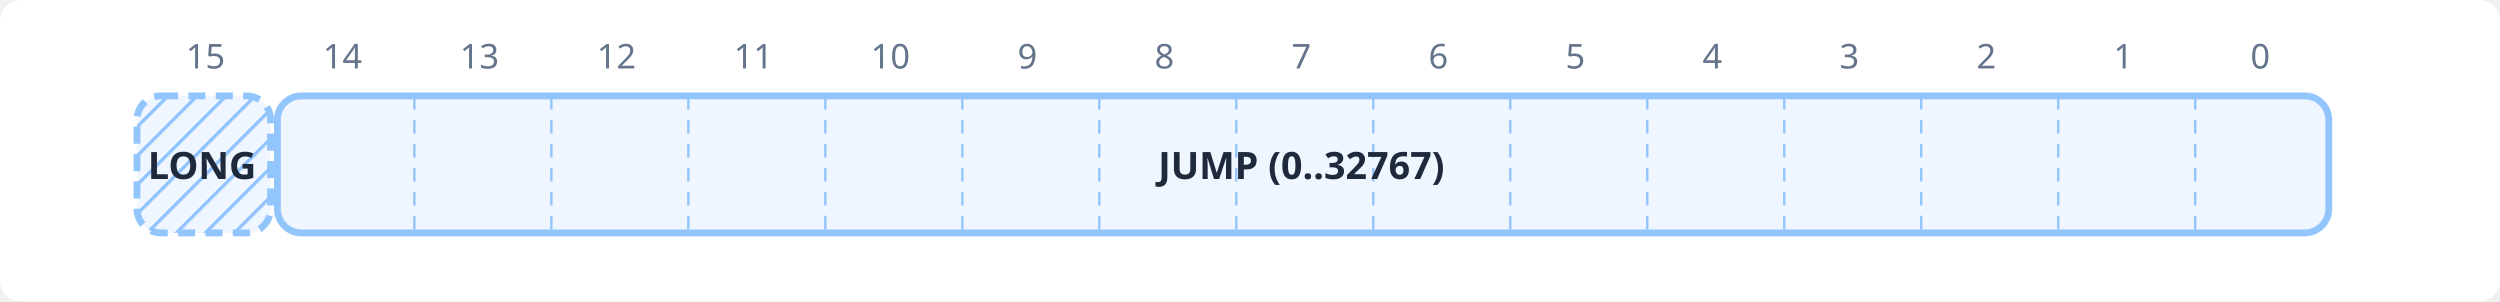
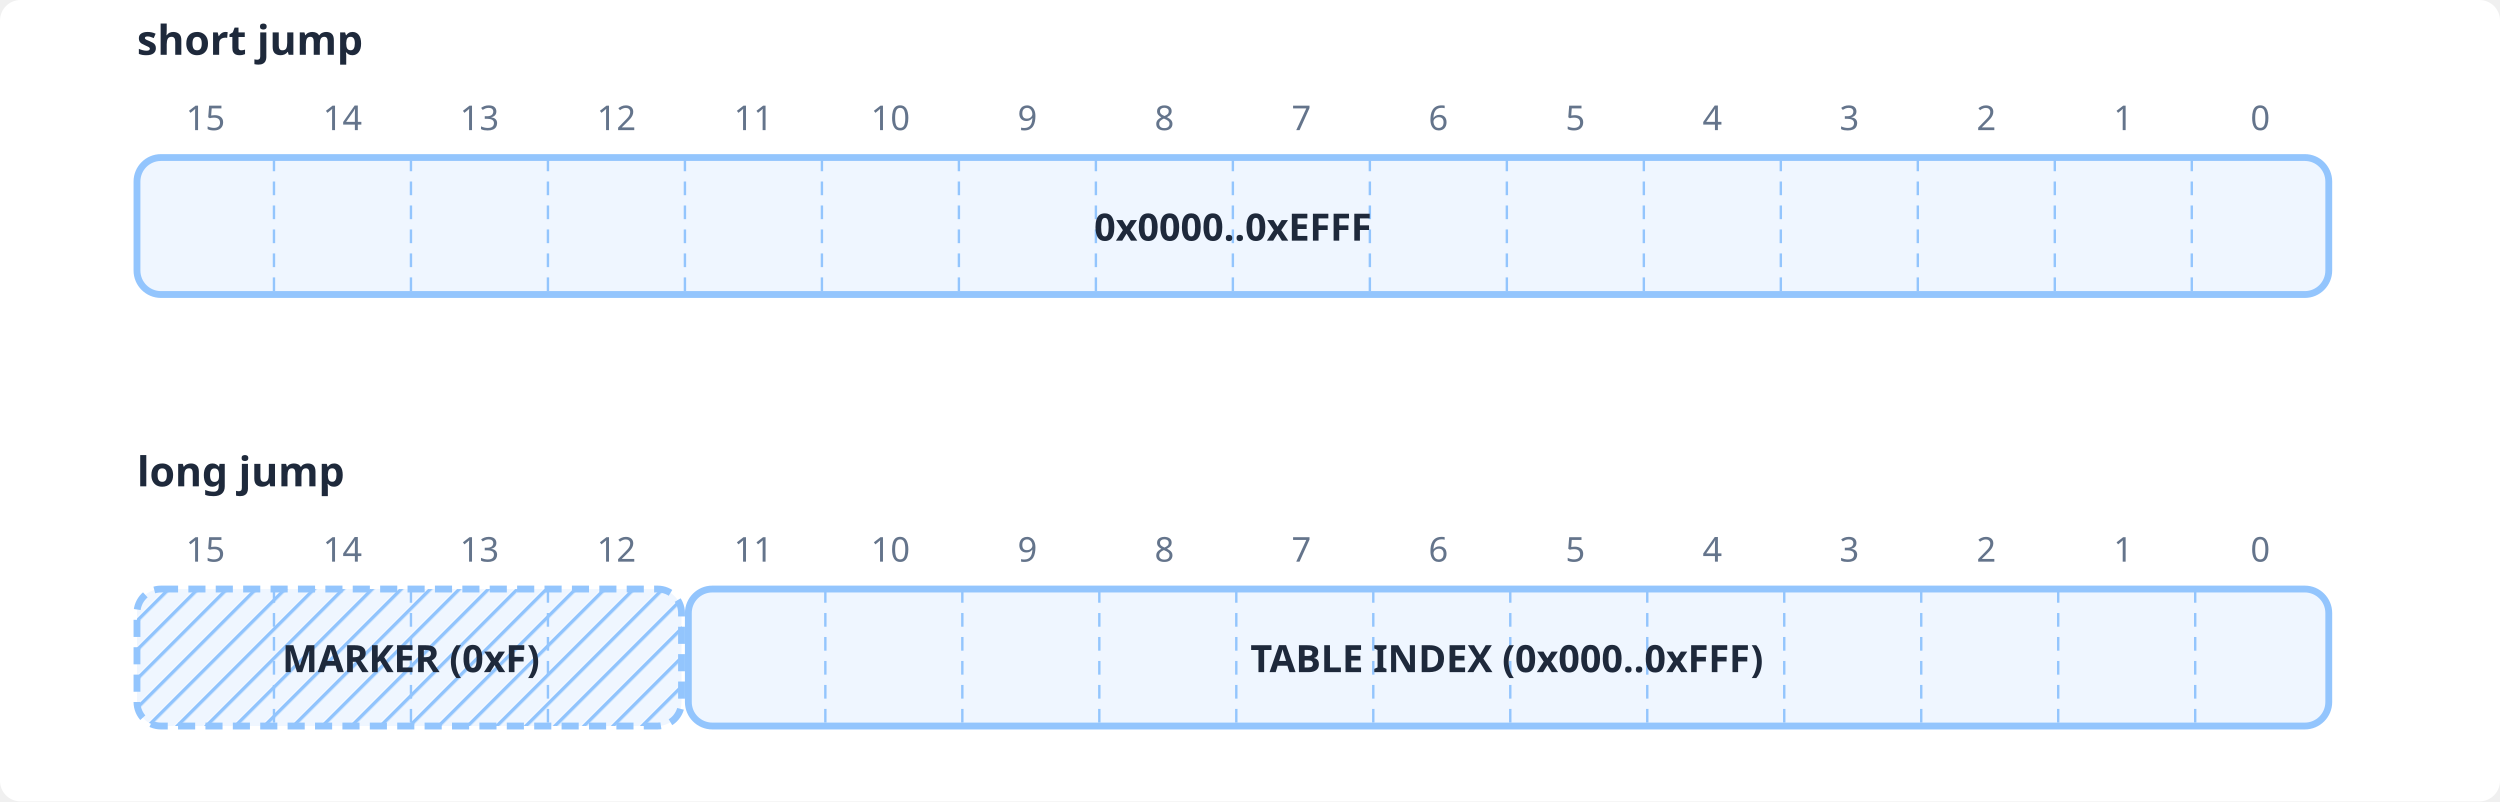
- <svg xmlns="http://www.w3.org/2000/svg" width="730" height="88" viewBox="0 0 730 88">
+ <svg xmlns="http://www.w3.org/2000/svg" width="730" height="234" viewBox="0 0 730 234">
  <defs>
    <style>
      text { font-family: sans-serif; }
    </style>
    <pattern id="long-stripe" patternUnits="userSpaceOnUse" width="6" height="6" patternTransform="rotate(45)">
      <rect width="6" height="6" fill="#eff6ff" />
      <line x1="0" y1="0" x2="0" y2="6" stroke="#93c5fd" stroke-width="2" />
    </pattern>
  </defs>
-   <rect width="730" height="88" fill="#ffffff" rx="6" />
-   <text x="60" y="20" text-anchor="middle" font-size="10" fill="#64748b">15</text>
-   <text x="100" y="20" text-anchor="middle" font-size="10" fill="#64748b">14</text>
-   <text x="140" y="20" text-anchor="middle" font-size="10" fill="#64748b">13</text>
-   <text x="180" y="20" text-anchor="middle" font-size="10" fill="#64748b">12</text>
-   <text x="220" y="20" text-anchor="middle" font-size="10" fill="#64748b">11</text>
-   <text x="260" y="20" text-anchor="middle" font-size="10" fill="#64748b">10</text>
-   <text x="300" y="20" text-anchor="middle" font-size="10" fill="#64748b">9</text>
-   <text x="340" y="20" text-anchor="middle" font-size="10" fill="#64748b">8</text>
-   <text x="380" y="20" text-anchor="middle" font-size="10" fill="#64748b">7</text>
-   <text x="420" y="20" text-anchor="middle" font-size="10" fill="#64748b">6</text>
-   <text x="460" y="20" text-anchor="middle" font-size="10" fill="#64748b">5</text>
-   <text x="500" y="20" text-anchor="middle" font-size="10" fill="#64748b">4</text>
-   <text x="540" y="20" text-anchor="middle" font-size="10" fill="#64748b">3</text>
-   <text x="580" y="20" text-anchor="middle" font-size="10" fill="#64748b">2</text>
-   <text x="620" y="20" text-anchor="middle" font-size="10" fill="#64748b">1</text>
-   <text x="660" y="20" text-anchor="middle" font-size="10" fill="#64748b">0</text>
-   <rect x="40" y="28" width="39" height="40" rx="7" fill="url(#long-stripe)" stroke="#93c5fd" stroke-width="2" stroke-dasharray="5,3" />
-   <text x="59" y="48" text-anchor="middle" dominant-baseline="central" font-family="monospace" font-size="11" font-weight="bold" fill="#1e293b">LONG</text>
-   <rect x="81" y="28" width="599" height="40" rx="7" fill="#eff6ff" stroke="#93c5fd" stroke-width="2" />
-   <line x1="121" y1="28" x2="121" y2="68" stroke="#93c5fd" stroke-width="0.7" stroke-dasharray="4,3" />
-   <line x1="161" y1="28" x2="161" y2="68" stroke="#93c5fd" stroke-width="0.7" stroke-dasharray="4,3" />
-   <line x1="201" y1="28" x2="201" y2="68" stroke="#93c5fd" stroke-width="0.7" stroke-dasharray="4,3" />
-   <line x1="241" y1="28" x2="241" y2="68" stroke="#93c5fd" stroke-width="0.7" stroke-dasharray="4,3" />
-   <line x1="281" y1="28" x2="281" y2="68" stroke="#93c5fd" stroke-width="0.7" stroke-dasharray="4,3" />
-   <line x1="321" y1="28" x2="321" y2="68" stroke="#93c5fd" stroke-width="0.7" stroke-dasharray="4,3" />
-   <line x1="361" y1="28" x2="361" y2="68" stroke="#93c5fd" stroke-width="0.7" stroke-dasharray="4,3" />
-   <line x1="401" y1="28" x2="401" y2="68" stroke="#93c5fd" stroke-width="0.7" stroke-dasharray="4,3" />
-   <line x1="441" y1="28" x2="441" y2="68" stroke="#93c5fd" stroke-width="0.7" stroke-dasharray="4,3" />
-   <line x1="481" y1="28" x2="481" y2="68" stroke="#93c5fd" stroke-width="0.7" stroke-dasharray="4,3" />
-   <line x1="521" y1="28" x2="521" y2="68" stroke="#93c5fd" stroke-width="0.7" stroke-dasharray="4,3" />
-   <line x1="561" y1="28" x2="561" y2="68" stroke="#93c5fd" stroke-width="0.7" stroke-dasharray="4,3" />
-   <line x1="601" y1="28" x2="601" y2="68" stroke="#93c5fd" stroke-width="0.7" stroke-dasharray="4,3" />
-   <line x1="641" y1="28" x2="641" y2="68" stroke="#93c5fd" stroke-width="0.7" stroke-dasharray="4,3" />
-   <text x="380" y="48" text-anchor="middle" dominant-baseline="central" font-family="monospace" font-size="11" font-weight="bold" fill="#1e293b">JUMP (0..32767)</text>
+   <rect width="730" height="234" fill="#ffffff" rx="6" />
+   <text x="40" y="16" font-size="12" font-weight="bold" fill="#1e293b">short jump</text>
+   <text x="60" y="38" text-anchor="middle" font-size="10" fill="#64748b">15</text>
+   <text x="100" y="38" text-anchor="middle" font-size="10" fill="#64748b">14</text>
+   <text x="140" y="38" text-anchor="middle" font-size="10" fill="#64748b">13</text>
+   <text x="180" y="38" text-anchor="middle" font-size="10" fill="#64748b">12</text>
+   <text x="220" y="38" text-anchor="middle" font-size="10" fill="#64748b">11</text>
+   <text x="260" y="38" text-anchor="middle" font-size="10" fill="#64748b">10</text>
+   <text x="300" y="38" text-anchor="middle" font-size="10" fill="#64748b">9</text>
+   <text x="340" y="38" text-anchor="middle" font-size="10" fill="#64748b">8</text>
+   <text x="380" y="38" text-anchor="middle" font-size="10" fill="#64748b">7</text>
+   <text x="420" y="38" text-anchor="middle" font-size="10" fill="#64748b">6</text>
+   <text x="460" y="38" text-anchor="middle" font-size="10" fill="#64748b">5</text>
+   <text x="500" y="38" text-anchor="middle" font-size="10" fill="#64748b">4</text>
+   <text x="540" y="38" text-anchor="middle" font-size="10" fill="#64748b">3</text>
+   <text x="580" y="38" text-anchor="middle" font-size="10" fill="#64748b">2</text>
+   <text x="620" y="38" text-anchor="middle" font-size="10" fill="#64748b">1</text>
+   <text x="660" y="38" text-anchor="middle" font-size="10" fill="#64748b">0</text>
+   <rect x="40" y="46" width="640" height="40" rx="7" fill="#eff6ff" stroke="#93c5fd" stroke-width="2" />
+   <line x1="80" y1="46" x2="80" y2="86" stroke="#93c5fd" stroke-width="0.7" stroke-dasharray="4,3" />
+   <line x1="120" y1="46" x2="120" y2="86" stroke="#93c5fd" stroke-width="0.7" stroke-dasharray="4,3" />
+   <line x1="160" y1="46" x2="160" y2="86" stroke="#93c5fd" stroke-width="0.7" stroke-dasharray="4,3" />
+   <line x1="200" y1="46" x2="200" y2="86" stroke="#93c5fd" stroke-width="0.7" stroke-dasharray="4,3" />
+   <line x1="240" y1="46" x2="240" y2="86" stroke="#93c5fd" stroke-width="0.7" stroke-dasharray="4,3" />
+   <line x1="280" y1="46" x2="280" y2="86" stroke="#93c5fd" stroke-width="0.7" stroke-dasharray="4,3" />
+   <line x1="320" y1="46" x2="320" y2="86" stroke="#93c5fd" stroke-width="0.7" stroke-dasharray="4,3" />
+   <line x1="360" y1="46" x2="360" y2="86" stroke="#93c5fd" stroke-width="0.7" stroke-dasharray="4,3" />
+   <line x1="400" y1="46" x2="400" y2="86" stroke="#93c5fd" stroke-width="0.7" stroke-dasharray="4,3" />
+   <line x1="440" y1="46" x2="440" y2="86" stroke="#93c5fd" stroke-width="0.7" stroke-dasharray="4,3" />
+   <line x1="480" y1="46" x2="480" y2="86" stroke="#93c5fd" stroke-width="0.7" stroke-dasharray="4,3" />
+   <line x1="520" y1="46" x2="520" y2="86" stroke="#93c5fd" stroke-width="0.7" stroke-dasharray="4,3" />
+   <line x1="560" y1="46" x2="560" y2="86" stroke="#93c5fd" stroke-width="0.7" stroke-dasharray="4,3" />
+   <line x1="600" y1="46" x2="600" y2="86" stroke="#93c5fd" stroke-width="0.7" stroke-dasharray="4,3" />
+   <line x1="640" y1="46" x2="640" y2="86" stroke="#93c5fd" stroke-width="0.7" stroke-dasharray="4,3" />
+   <text x="360" y="66" text-anchor="middle" dominant-baseline="central" font-family="monospace" font-size="11" font-weight="bold" fill="#1e293b">0x0000..0xEFFF</text>
+   <text x="40" y="142" font-size="12" font-weight="bold" fill="#1e293b">long jump</text>
+   <text x="60" y="164" text-anchor="middle" font-size="10" fill="#64748b">15</text>
+   <text x="100" y="164" text-anchor="middle" font-size="10" fill="#64748b">14</text>
+   <text x="140" y="164" text-anchor="middle" font-size="10" fill="#64748b">13</text>
+   <text x="180" y="164" text-anchor="middle" font-size="10" fill="#64748b">12</text>
+   <text x="220" y="164" text-anchor="middle" font-size="10" fill="#64748b">11</text>
+   <text x="260" y="164" text-anchor="middle" font-size="10" fill="#64748b">10</text>
+   <text x="300" y="164" text-anchor="middle" font-size="10" fill="#64748b">9</text>
+   <text x="340" y="164" text-anchor="middle" font-size="10" fill="#64748b">8</text>
+   <text x="380" y="164" text-anchor="middle" font-size="10" fill="#64748b">7</text>
+   <text x="420" y="164" text-anchor="middle" font-size="10" fill="#64748b">6</text>
+   <text x="460" y="164" text-anchor="middle" font-size="10" fill="#64748b">5</text>
+   <text x="500" y="164" text-anchor="middle" font-size="10" fill="#64748b">4</text>
+   <text x="540" y="164" text-anchor="middle" font-size="10" fill="#64748b">3</text>
+   <text x="580" y="164" text-anchor="middle" font-size="10" fill="#64748b">2</text>
+   <text x="620" y="164" text-anchor="middle" font-size="10" fill="#64748b">1</text>
+   <text x="660" y="164" text-anchor="middle" font-size="10" fill="#64748b">0</text>
+   <rect x="40" y="172" width="159" height="40" rx="7" fill="url(#long-stripe)" stroke="#93c5fd" stroke-width="2" stroke-dasharray="5,3" />
+   <line x1="80" y1="172" x2="80" y2="212" stroke="#93c5fd" stroke-width="0.7" stroke-dasharray="4,3" />
+   <line x1="120" y1="172" x2="120" y2="212" stroke="#93c5fd" stroke-width="0.7" stroke-dasharray="4,3" />
+   <line x1="160" y1="172" x2="160" y2="212" stroke="#93c5fd" stroke-width="0.7" stroke-dasharray="4,3" />
+   <text x="120" y="192" text-anchor="middle" dominant-baseline="central" font-family="monospace" font-size="11" font-weight="bold" fill="#1e293b">MARKER (0xF)</text>
+   <rect x="201" y="172" width="479" height="40" rx="7" fill="#eff6ff" stroke="#93c5fd" stroke-width="2" />
+   <line x1="241" y1="172" x2="241" y2="212" stroke="#93c5fd" stroke-width="0.7" stroke-dasharray="4,3" />
+   <line x1="281" y1="172" x2="281" y2="212" stroke="#93c5fd" stroke-width="0.7" stroke-dasharray="4,3" />
+   <line x1="321" y1="172" x2="321" y2="212" stroke="#93c5fd" stroke-width="0.7" stroke-dasharray="4,3" />
+   <line x1="361" y1="172" x2="361" y2="212" stroke="#93c5fd" stroke-width="0.7" stroke-dasharray="4,3" />
+   <line x1="401" y1="172" x2="401" y2="212" stroke="#93c5fd" stroke-width="0.7" stroke-dasharray="4,3" />
+   <line x1="441" y1="172" x2="441" y2="212" stroke="#93c5fd" stroke-width="0.7" stroke-dasharray="4,3" />
+   <line x1="481" y1="172" x2="481" y2="212" stroke="#93c5fd" stroke-width="0.7" stroke-dasharray="4,3" />
+   <line x1="521" y1="172" x2="521" y2="212" stroke="#93c5fd" stroke-width="0.7" stroke-dasharray="4,3" />
+   <line x1="561" y1="172" x2="561" y2="212" stroke="#93c5fd" stroke-width="0.7" stroke-dasharray="4,3" />
+   <line x1="601" y1="172" x2="601" y2="212" stroke="#93c5fd" stroke-width="0.7" stroke-dasharray="4,3" />
+   <line x1="641" y1="172" x2="641" y2="212" stroke="#93c5fd" stroke-width="0.7" stroke-dasharray="4,3" />
+   <text x="440" y="192" text-anchor="middle" dominant-baseline="central" font-family="monospace" font-size="11" font-weight="bold" fill="#1e293b">TABLE INDEX (0x000..0xFFF)</text>
</svg>
